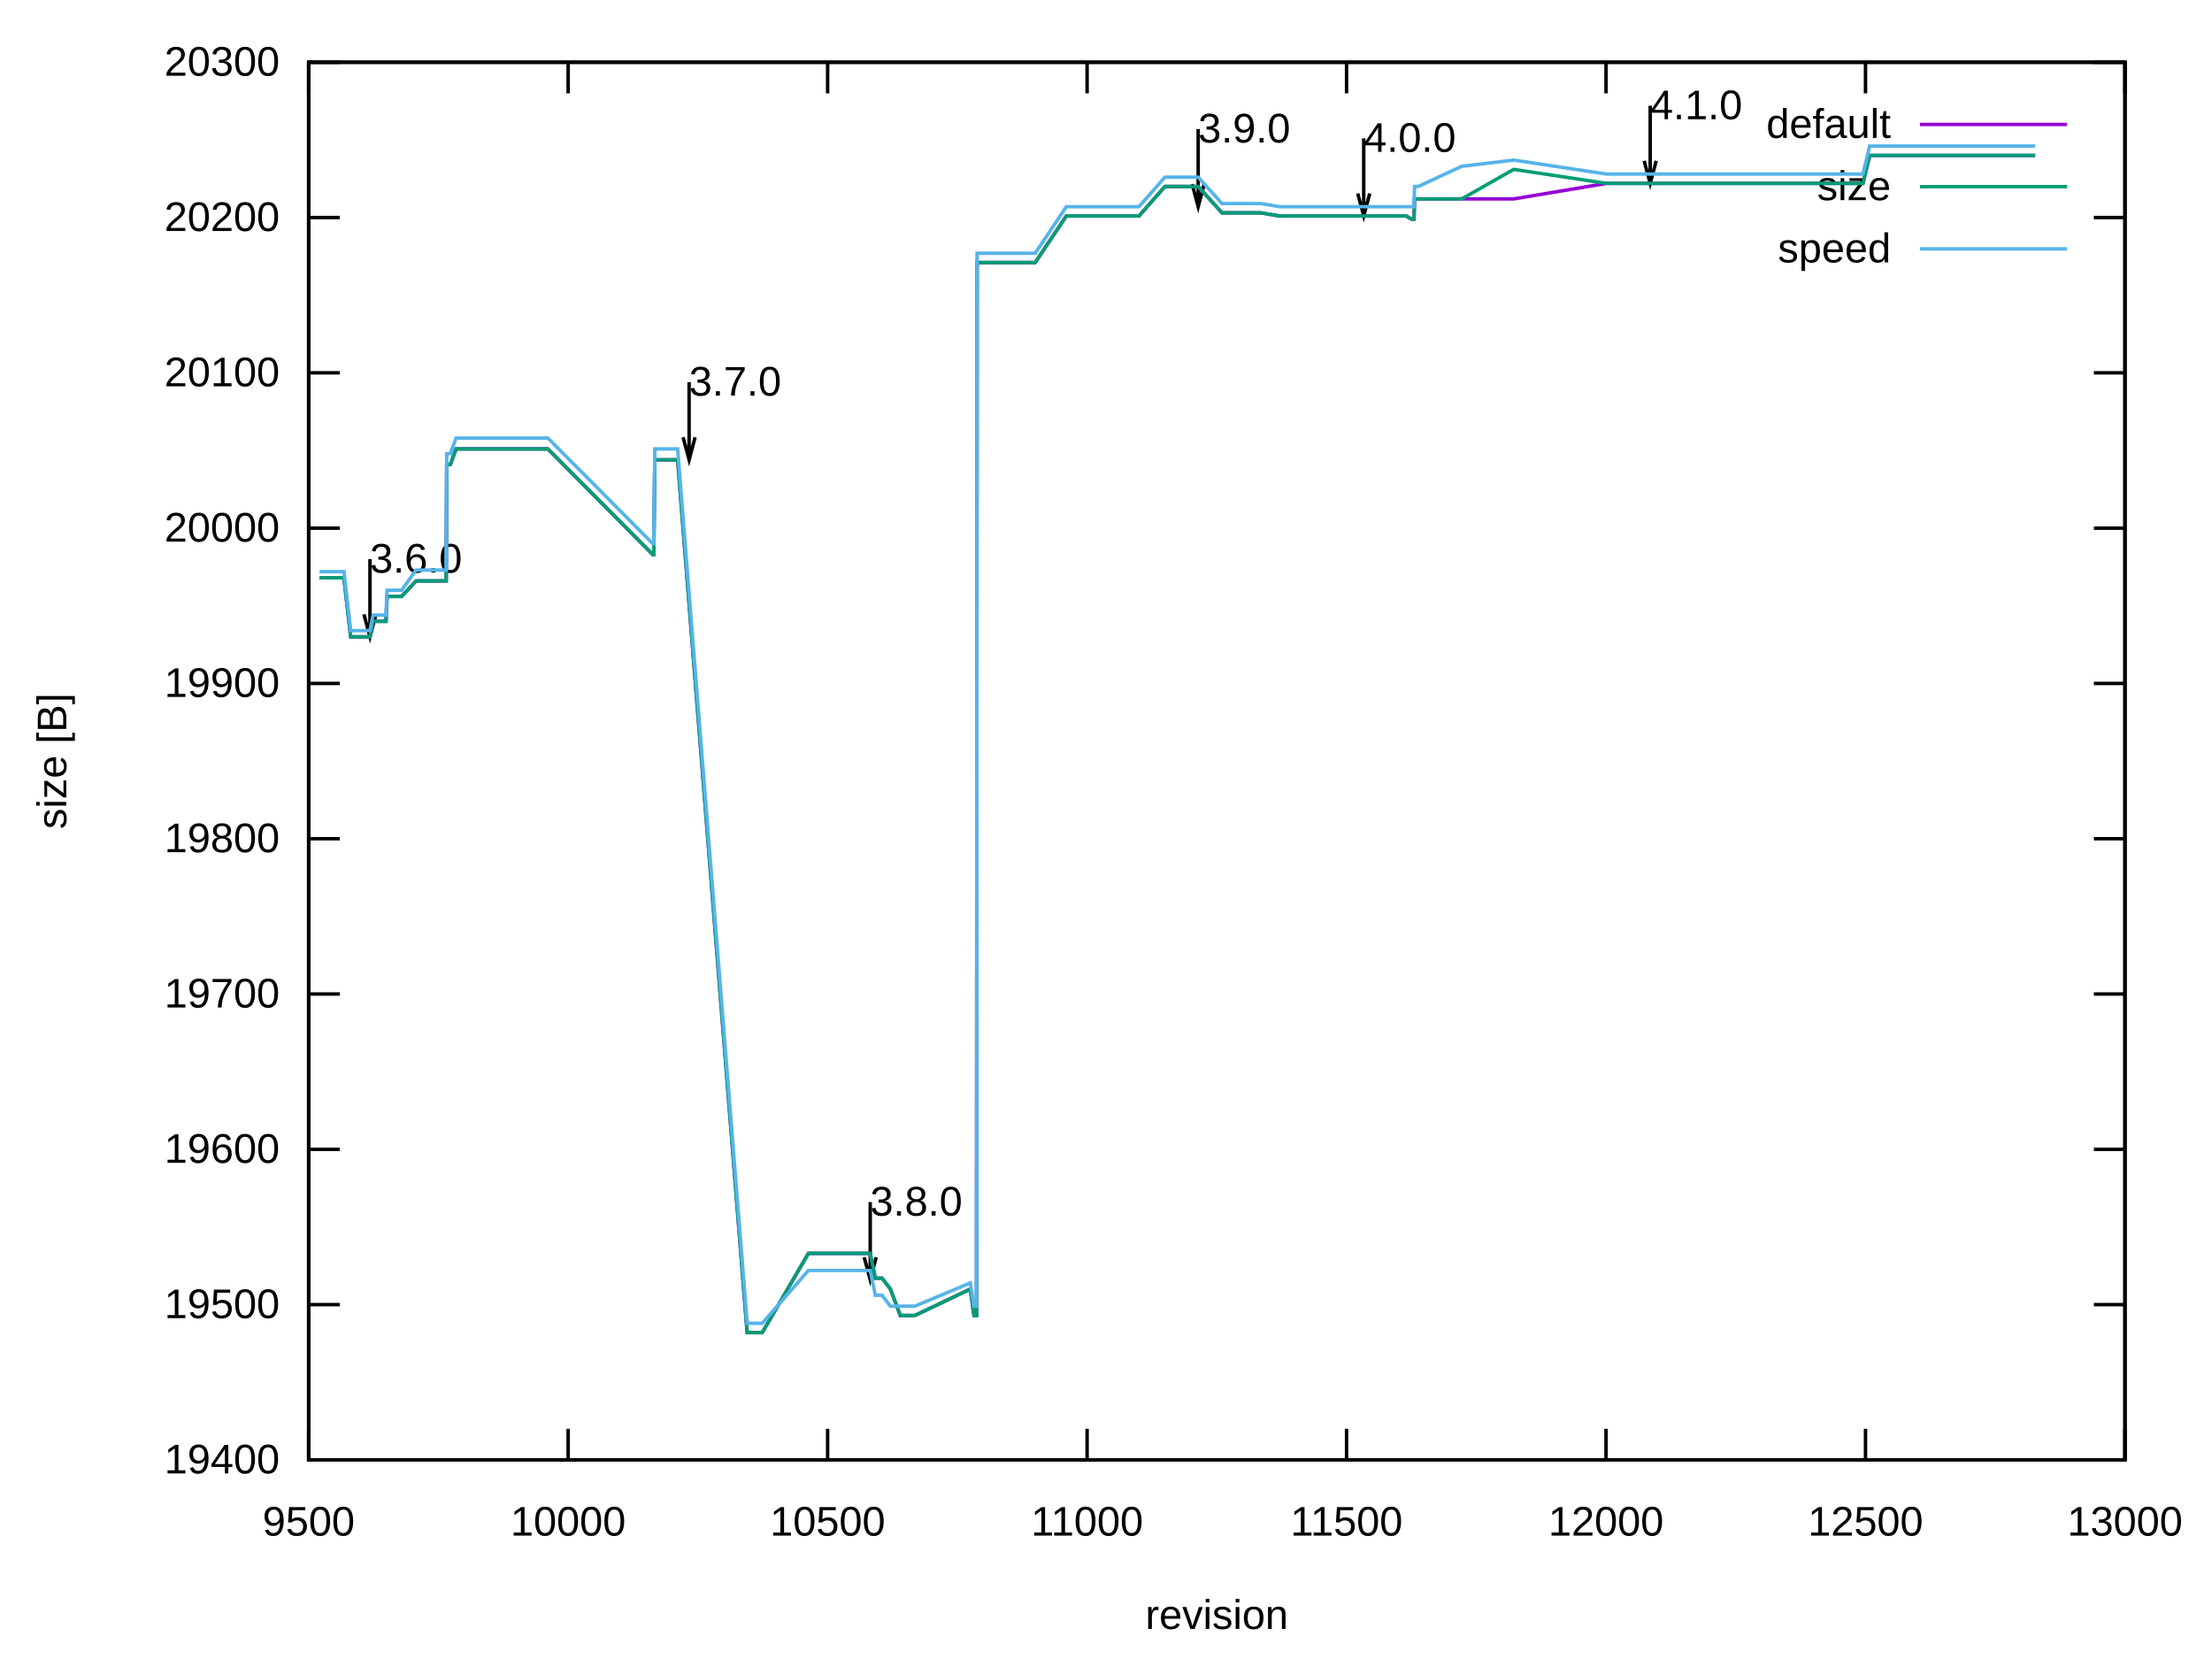
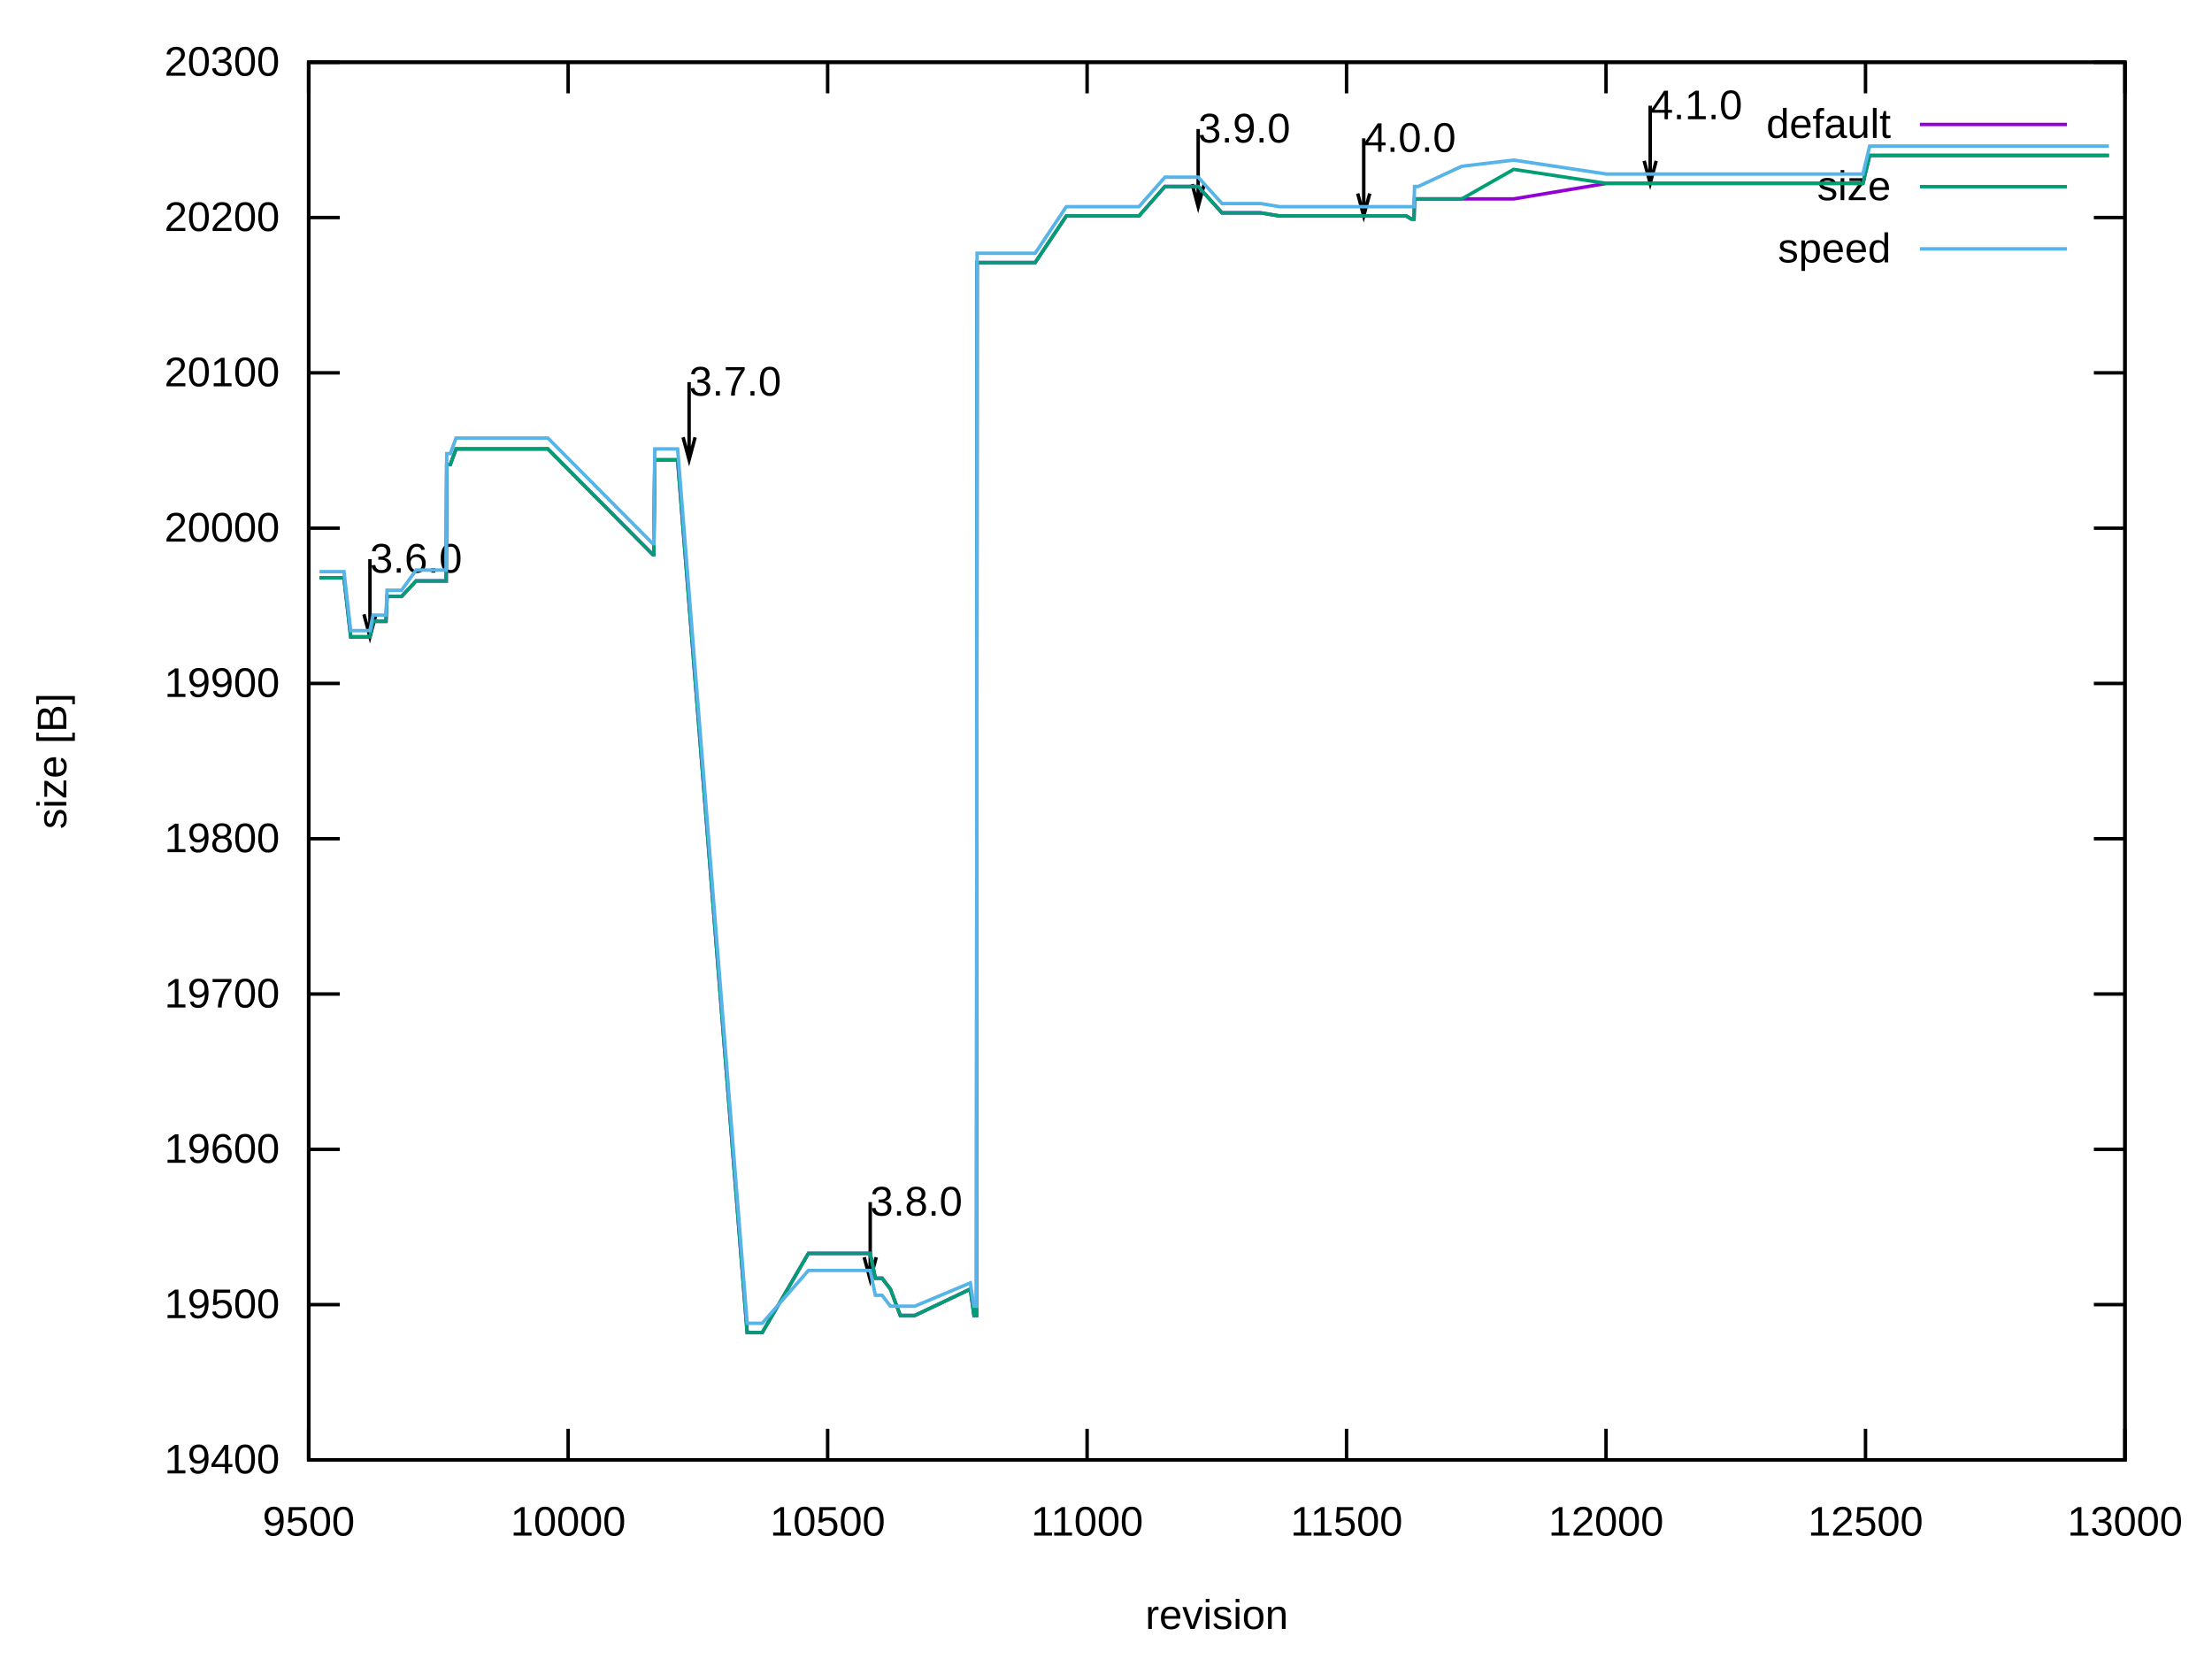
<svg xmlns="http://www.w3.org/2000/svg" xmlns:xlink="http://www.w3.org/1999/xlink" width="640" height="480" viewBox="0 0 640 480">
  <g id="gnuplot_canvas">
    <rect x="0" y="0" width="640" height="480" fill="none" />
    <defs>
      <circle id="gpDot" r="0.5" stroke-width="0.5" stroke="currentColor" />
      <path id="gpPt0" stroke-width="0.222" stroke="currentColor" d="M-1,0 h2 M0,-1 v2" />
      <path id="gpPt1" stroke-width="0.222" stroke="currentColor" d="M-1,-1 L1,1 M1,-1 L-1,1" />
      <path id="gpPt2" stroke-width="0.222" stroke="currentColor" d="M-1,0 L1,0 M0,-1 L0,1 M-1,-1 L1,1 M-1,1 L1,-1" />
      <rect id="gpPt3" stroke-width="0.222" stroke="currentColor" x="-1" y="-1" width="2" height="2" />
      <rect id="gpPt4" stroke-width="0.222" stroke="currentColor" fill="currentColor" x="-1" y="-1" width="2" height="2" />
      <circle id="gpPt5" stroke-width="0.222" stroke="currentColor" cx="0" cy="0" r="1" />
      <use xlink:href="#gpPt5" id="gpPt6" fill="currentColor" stroke="none" />
      <path id="gpPt7" stroke-width="0.222" stroke="currentColor" d="M0,-1.33 L-1.33,0.67 L1.33,0.67 z" />
      <use xlink:href="#gpPt7" id="gpPt8" fill="currentColor" stroke="none" />
      <use xlink:href="#gpPt7" id="gpPt9" stroke="currentColor" transform="rotate(180)" />
      <use xlink:href="#gpPt9" id="gpPt10" fill="currentColor" stroke="none" />
      <use xlink:href="#gpPt3" id="gpPt11" stroke="currentColor" transform="rotate(45)" />
      <use xlink:href="#gpPt11" id="gpPt12" fill="currentColor" stroke="none" />
      <path id="gpPt13" stroke-width="0.222" stroke="currentColor" d="M0,1.330 L1.265,0.411 L0.782,-1.067 L-0.782,-1.076 L-1.265,0.411 z" />
      <use xlink:href="#gpPt13" id="gpPt14" fill="currentColor" stroke="none" />
      <filter id="textbox" filterUnits="objectBoundingBox" x="0" y="0" height="1" width="1">
        <feFlood flood-color="white" flood-opacity="1" result="bgnd" />
        <feComposite in="SourceGraphic" in2="bgnd" operator="atop" />
      </filter>
      <filter id="greybox" filterUnits="objectBoundingBox" x="0" y="0" height="1" width="1">
        <feFlood flood-color="lightgrey" flood-opacity="1" result="grey" />
        <feComposite in="SourceGraphic" in2="grey" operator="atop" />
      </filter>
    </defs>
    <g fill="none" color="white" stroke="currentColor" stroke-width="1.00" stroke-linecap="butt" stroke-linejoin="miter">
</g>
    <g fill="none" color="black" stroke="currentColor" stroke-width="1.00" stroke-linecap="butt" stroke-linejoin="miter">
      <path stroke="black" d="M89.31,422.40 L98.31,422.40 M614.82,422.40 L605.82,422.40  " />
      <g transform="translate(80.92,426.30)" stroke="none" fill="black" font-family="Arial" font-size="12.00" text-anchor="end">
        <text>
          <tspan font-family="Arial"> 19400</tspan>
        </text>
      </g>
    </g>
    <g fill="none" color="black" stroke="currentColor" stroke-width="1.00" stroke-linecap="butt" stroke-linejoin="miter">
      <path stroke="black" d="M89.31,377.47 L98.31,377.47 M614.82,377.47 L605.82,377.47  " />
      <g transform="translate(80.92,381.37)" stroke="none" fill="black" font-family="Arial" font-size="12.00" text-anchor="end">
        <text>
          <tspan font-family="Arial"> 19500</tspan>
        </text>
      </g>
    </g>
    <g fill="none" color="black" stroke="currentColor" stroke-width="1.00" stroke-linecap="butt" stroke-linejoin="miter">
      <path stroke="black" d="M89.31,332.54 L98.31,332.54 M614.82,332.54 L605.82,332.54  " />
      <g transform="translate(80.92,336.44)" stroke="none" fill="black" font-family="Arial" font-size="12.00" text-anchor="end">
        <text>
          <tspan font-family="Arial"> 19600</tspan>
        </text>
      </g>
    </g>
    <g fill="none" color="black" stroke="currentColor" stroke-width="1.00" stroke-linecap="butt" stroke-linejoin="miter">
      <path stroke="black" d="M89.31,287.60 L98.31,287.60 M614.82,287.60 L605.82,287.60  " />
      <g transform="translate(80.92,291.50)" stroke="none" fill="black" font-family="Arial" font-size="12.00" text-anchor="end">
        <text>
          <tspan font-family="Arial"> 19700</tspan>
        </text>
      </g>
    </g>
    <g fill="none" color="black" stroke="currentColor" stroke-width="1.00" stroke-linecap="butt" stroke-linejoin="miter">
      <path stroke="black" d="M89.31,242.67 L98.31,242.67 M614.82,242.67 L605.82,242.67  " />
      <g transform="translate(80.92,246.57)" stroke="none" fill="black" font-family="Arial" font-size="12.00" text-anchor="end">
        <text>
          <tspan font-family="Arial"> 19800</tspan>
        </text>
      </g>
    </g>
    <g fill="none" color="black" stroke="currentColor" stroke-width="1.00" stroke-linecap="butt" stroke-linejoin="miter">
      <path stroke="black" d="M89.31,197.74 L98.31,197.74 M614.82,197.74 L605.82,197.74  " />
      <g transform="translate(80.92,201.64)" stroke="none" fill="black" font-family="Arial" font-size="12.00" text-anchor="end">
        <text>
          <tspan font-family="Arial"> 19900</tspan>
        </text>
      </g>
    </g>
    <g fill="none" color="black" stroke="currentColor" stroke-width="1.00" stroke-linecap="butt" stroke-linejoin="miter">
      <path stroke="black" d="M89.31,152.81 L98.31,152.81 M614.82,152.81 L605.82,152.81  " />
      <g transform="translate(80.92,156.71)" stroke="none" fill="black" font-family="Arial" font-size="12.00" text-anchor="end">
        <text>
          <tspan font-family="Arial"> 20000</tspan>
        </text>
      </g>
    </g>
    <g fill="none" color="black" stroke="currentColor" stroke-width="1.00" stroke-linecap="butt" stroke-linejoin="miter">
      <path stroke="black" d="M89.31,107.87 L98.31,107.87 M614.82,107.87 L605.82,107.87  " />
      <g transform="translate(80.92,111.77)" stroke="none" fill="black" font-family="Arial" font-size="12.00" text-anchor="end">
        <text>
          <tspan font-family="Arial"> 20100</tspan>
        </text>
      </g>
    </g>
    <g fill="none" color="black" stroke="currentColor" stroke-width="1.00" stroke-linecap="butt" stroke-linejoin="miter">
      <path stroke="black" d="M89.31,62.94 L98.31,62.94 M614.82,62.94 L605.82,62.94  " />
      <g transform="translate(80.92,66.84)" stroke="none" fill="black" font-family="Arial" font-size="12.00" text-anchor="end">
        <text>
          <tspan font-family="Arial"> 20200</tspan>
        </text>
      </g>
    </g>
    <g fill="none" color="black" stroke="currentColor" stroke-width="1.00" stroke-linecap="butt" stroke-linejoin="miter">
      <path stroke="black" d="M89.31,18.01 L98.31,18.01 M614.82,18.01 L605.82,18.01  " />
      <g transform="translate(80.92,21.91)" stroke="none" fill="black" font-family="Arial" font-size="12.00" text-anchor="end">
        <text>
          <tspan font-family="Arial"> 20300</tspan>
        </text>
      </g>
    </g>
    <g fill="none" color="black" stroke="currentColor" stroke-width="1.00" stroke-linecap="butt" stroke-linejoin="miter">
      <path stroke="black" d="M89.31,422.40 L89.31,413.40 M89.31,18.01 L89.31,27.01  " />
      <g transform="translate(89.31,444.30)" stroke="none" fill="black" font-family="Arial" font-size="12.00" text-anchor="middle">
        <text>
          <tspan font-family="Arial"> 9500</tspan>
        </text>
      </g>
    </g>
    <g fill="none" color="black" stroke="currentColor" stroke-width="1.00" stroke-linecap="butt" stroke-linejoin="miter">
      <path stroke="black" d="M164.38,422.40 L164.38,413.40 M164.38,18.01 L164.38,27.01  " />
      <g transform="translate(164.38,444.30)" stroke="none" fill="black" font-family="Arial" font-size="12.00" text-anchor="middle">
        <text>
          <tspan font-family="Arial"> 10000</tspan>
        </text>
      </g>
    </g>
    <g fill="none" color="black" stroke="currentColor" stroke-width="1.00" stroke-linecap="butt" stroke-linejoin="miter">
      <path stroke="black" d="M239.46,422.40 L239.46,413.40 M239.46,18.01 L239.46,27.01  " />
      <g transform="translate(239.46,444.30)" stroke="none" fill="black" font-family="Arial" font-size="12.00" text-anchor="middle">
        <text>
          <tspan font-family="Arial"> 10500</tspan>
        </text>
      </g>
    </g>
    <g fill="none" color="black" stroke="currentColor" stroke-width="1.00" stroke-linecap="butt" stroke-linejoin="miter">
      <path stroke="black" d="M314.53,422.40 L314.53,413.40 M314.53,18.01 L314.53,27.01  " />
      <g transform="translate(314.53,444.30)" stroke="none" fill="black" font-family="Arial" font-size="12.00" text-anchor="middle">
        <text>
          <tspan font-family="Arial"> 11000</tspan>
        </text>
      </g>
    </g>
    <g fill="none" color="black" stroke="currentColor" stroke-width="1.00" stroke-linecap="butt" stroke-linejoin="miter">
      <path stroke="black" d="M389.60,422.40 L389.60,413.40 M389.60,18.01 L389.60,27.01  " />
      <g transform="translate(389.60,444.30)" stroke="none" fill="black" font-family="Arial" font-size="12.00" text-anchor="middle">
        <text>
          <tspan font-family="Arial"> 11500</tspan>
        </text>
      </g>
    </g>
    <g fill="none" color="black" stroke="currentColor" stroke-width="1.00" stroke-linecap="butt" stroke-linejoin="miter">
      <path stroke="black" d="M464.67,422.40 L464.67,413.40 M464.67,18.01 L464.67,27.01  " />
      <g transform="translate(464.67,444.30)" stroke="none" fill="black" font-family="Arial" font-size="12.00" text-anchor="middle">
        <text>
          <tspan font-family="Arial"> 12000</tspan>
        </text>
      </g>
    </g>
    <g fill="none" color="black" stroke="currentColor" stroke-width="1.00" stroke-linecap="butt" stroke-linejoin="miter">
      <path stroke="black" d="M539.75,422.40 L539.75,413.40 M539.75,18.01 L539.75,27.01  " />
      <g transform="translate(539.75,444.30)" stroke="none" fill="black" font-family="Arial" font-size="12.00" text-anchor="middle">
        <text>
          <tspan font-family="Arial"> 12500</tspan>
        </text>
      </g>
    </g>
    <g fill="none" color="black" stroke="currentColor" stroke-width="1.00" stroke-linecap="butt" stroke-linejoin="miter">
      <path stroke="black" d="M614.82,422.40 L614.82,413.40 M614.82,18.01 L614.82,27.01  " />
      <g transform="translate(614.82,444.30)" stroke="none" fill="black" font-family="Arial" font-size="12.00" text-anchor="middle">
        <text>
          <tspan font-family="Arial"> 13000</tspan>
        </text>
      </g>
    </g>
    <g fill="none" color="black" stroke="currentColor" stroke-width="1.00" stroke-linecap="butt" stroke-linejoin="miter">
</g>
    <g fill="none" color="black" stroke="currentColor" stroke-width="1.00" stroke-linecap="butt" stroke-linejoin="miter">
      <path stroke="black" d="M89.31,18.01 L89.31,422.40 L614.82,422.40 L614.82,18.01 L89.31,18.01 Z  " />
      <g transform="translate(107.03,165.69)" stroke="none" fill="black" font-family="Arial" font-size="12.00" text-anchor="start">
        <text>
          <tspan font-family="Arial">3.6.0</tspan>
        </text>
      </g>
      <g transform="translate(199.37,114.47)" stroke="none" fill="black" font-family="Arial" font-size="12.00" text-anchor="start">
        <text>
          <tspan font-family="Arial">3.7.0</tspan>
        </text>
      </g>
      <g transform="translate(251.77,351.71)" stroke="none" fill="black" font-family="Arial" font-size="12.00" text-anchor="start">
        <text>
          <tspan font-family="Arial">3.8.0</tspan>
        </text>
      </g>
      <g transform="translate(346.66,41.23)" stroke="none" fill="black" font-family="Arial" font-size="12.00" text-anchor="start">
        <text>
          <tspan font-family="Arial">3.9.0</tspan>
        </text>
      </g>
      <g transform="translate(394.56,43.93)" stroke="none" fill="black" font-family="Arial" font-size="12.00" text-anchor="start">
        <text>
          <tspan font-family="Arial">4.0.0</tspan>
        </text>
      </g>
      <g transform="translate(477.44,34.49)" stroke="none" fill="black" font-family="Arial" font-size="12.00" text-anchor="start">
        <text>
          <tspan font-family="Arial">4.1.0</tspan>
        </text>
      </g>
      <path stroke="black" d="M105.30,177.74 L107.04,184.25 L108.78,177.74 M107.04,161.78 L107.04,184.25 M197.64,126.52 L199.38,133.03 L201.12,126.52   M199.38,110.56 L199.38,133.03 M250.04,363.76 L251.78,370.27 L253.52,363.76 M251.78,347.80 L251.78,370.27 M344.93,53.28   L346.67,59.79 L348.41,53.28 M346.67,37.32 L346.67,59.79 M392.83,55.98 L394.57,62.48 L396.31,55.98 M394.57,40.02   L394.57,62.48 M475.71,46.54 L477.45,53.05 L479.19,46.54 M477.45,30.58 L477.45,53.05  " />
    </g>
    <g fill="none" color="black" stroke="currentColor" stroke-width="1.00" stroke-linecap="butt" stroke-linejoin="miter">
      <g transform="translate(19.18,220.21) rotate(270)" stroke="none" fill="black" font-family="Arial" font-size="12.00" text-anchor="middle">
        <text>
          <tspan font-family="Arial">size [B]</tspan>
        </text>
      </g>
    </g>
    <g fill="none" color="black" stroke="currentColor" stroke-width="1.00" stroke-linecap="butt" stroke-linejoin="miter">
      <g transform="translate(352.06,471.30)" stroke="none" fill="black" font-family="Arial" font-size="12.00" text-anchor="middle">
        <text>
          <tspan font-family="Arial">revision</tspan>
        </text>
      </g>
    </g>
    <g fill="none" color="black" stroke="currentColor" stroke-width="1.00" stroke-linecap="butt" stroke-linejoin="miter">
</g>
    <g id="gnuplot_plot_1">
      <g fill="none" color="black" stroke="currentColor" stroke-width="1.00" stroke-linecap="butt" stroke-linejoin="miter">
        <g transform="translate(547.09,39.91)" stroke="none" fill="black" font-family="Arial" font-size="12.00" text-anchor="end">
          <text>
            <tspan font-family="Arial">default</tspan>
          </text>
        </g>
      </g>
      <g fill="none" color="black" stroke="currentColor" stroke-width="1.00" stroke-linecap="butt" stroke-linejoin="miter">
-         <path stroke="rgb(148,   0, 211)" d="M555.48,36.01 L598.04,36.01 M92.46,167.18 L95.32,167.18 L96.82,167.18 L99.52,167.18 L101.47,184.26 L102.67,184.26   L103.72,184.26 L104.47,184.26 L104.62,184.26 L104.78,184.26 L104.93,184.26 L107.03,184.26 L107.93,179.77 L109.13,179.77   L109.58,179.77 L109.73,179.77 L109.88,179.77 L110.03,179.77 L110.33,179.77 L111.08,179.77 L111.23,179.77 L111.68,179.77   L111.98,172.58 L112.28,172.58 L112.43,172.58 L113.18,172.58 L113.63,172.58 L113.93,172.58 L114.08,172.58 L114.23,172.58   L116.19,172.58 L120.39,168.08 L123.84,168.08 L125.34,168.08 L126.40,168.08 L127.00,168.08 L128.50,168.08 L128.95,168.08   L129.10,168.08 L129.25,134.38 L129.40,134.38 L130.30,134.38 L131.95,129.89 L132.85,129.89 L133.00,129.89 L133.30,129.89   L133.90,129.89 L134.80,129.89 L135.40,129.89 L135.55,129.89 L136.61,129.89 L137.06,129.89 L137.21,129.89 L137.36,129.89   L138.86,129.89 L139.16,129.89 L139.76,129.89 L146.22,129.89 L156.73,129.89 L157.33,129.89 L157.63,129.89 L157.78,129.89   L158.53,129.89 L188.86,160.45 L189.16,160.45 L189.46,133.04 L190.51,133.04 L191.56,133.04 L191.71,133.04 L192.16,133.04   L193.21,133.04 L195.76,133.04 L196.06,133.04 L216.18,385.56 L216.78,385.56 L216.93,385.56 L219.34,385.56 L219.49,385.56   L220.54,385.56 L233.90,362.64 L238.70,362.64 L240.96,362.64 L245.46,362.64 L248.16,362.64 L251.77,362.64 L253.27,369.83   L254.62,369.83 L255.22,369.83 L257.62,372.97 L260.48,380.61 L261.23,380.61 L262.88,380.61 L263.48,380.61 L264.68,380.61   L280.75,372.97 L281.80,380.61 L282.40,380.61 L282.55,380.61 L282.70,75.97 L283.00,75.97 L284.50,75.97 L299.51,75.97   L308.52,62.49 L310.62,62.49 L327.59,62.49 L329.54,62.49 L337.05,53.96 L346.66,53.96 L353.57,61.59 L364.08,61.59   L364.83,61.59 L370.23,62.49 L379.84,62.49 L380.29,62.49 L381.64,62.49 L390.65,62.49 L390.95,62.49 L394.56,62.49   L402.51,62.49 L406.72,62.49 L406.87,62.49 L408.37,63.39 L409.12,63.39 L409.27,57.55 L410.17,57.55 L410.32,57.55   L422.93,57.55 L437.95,57.55 L464.82,53.06 L473.08,53.06 L477.44,53.06 L479.39,53.06 L479.69,53.06 L479.99,53.06   L480.59,53.06 L481.04,53.06 L481.79,53.06 L523.53,53.06 L526.98,53.06 L529.24,53.06 L532.24,53.06 L534.34,53.06   L537.95,53.06 L539.00,53.06 L540.95,44.97 L561.07,44.97 L565.72,44.97 L568.12,44.97 L568.58,44.97 L576.68,44.97   L582.39,44.97 L584.04,44.97 L588.84,44.97  " />
+         <path stroke="rgb(148,   0, 211)" d="M555.48,36.01 L598.04,36.01 M92.46,167.18 L95.32,167.18 L96.82,167.18 L99.52,167.18 L101.47,184.26 L102.67,184.26   L103.72,184.26 L104.47,184.26 L104.62,184.26 L104.78,184.26 L104.93,184.26 L107.03,184.26 L107.93,179.77 L109.13,179.77   L109.58,179.77 L109.73,179.77 L109.88,179.77 L110.03,179.77 L110.33,179.77 L111.08,179.77 L111.23,179.77 L111.68,179.77   L111.98,172.58 L112.28,172.58 L112.43,172.58 L113.18,172.58 L113.63,172.58 L113.93,172.58 L114.08,172.58 L114.23,172.58   L116.19,172.58 L120.39,168.08 L123.84,168.08 L125.34,168.08 L126.40,168.08 L127.00,168.08 L128.50,168.08 L128.95,168.08   L129.10,168.08 L129.25,134.38 L129.40,134.38 L130.30,134.38 L131.95,129.89 L132.85,129.89 L133.00,129.89 L133.30,129.89   L133.90,129.89 L134.80,129.89 L135.40,129.89 L135.55,129.89 L136.61,129.89 L137.06,129.89 L137.21,129.89 L137.36,129.89   L138.86,129.89 L139.16,129.89 L139.76,129.89 L146.22,129.89 L156.73,129.89 L157.33,129.89 L157.63,129.89 L157.78,129.89   L158.53,129.89 L188.86,160.45 L189.16,160.45 L189.46,133.04 L190.51,133.04 L191.56,133.04 L191.71,133.04 L192.16,133.04   L193.21,133.04 L195.76,133.04 L196.06,133.04 L216.18,385.56 L216.78,385.56 L216.93,385.56 L219.34,385.56 L219.49,385.56   L220.54,385.56 L233.90,362.64 L238.70,362.64 L240.96,362.64 L245.46,362.64 L248.16,362.64 L251.77,362.64 L253.27,369.83   L254.62,369.83 L255.22,369.83 L257.62,372.97 L260.48,380.61 L261.23,380.61 L262.88,380.61 L263.48,380.61 L264.68,380.61   L280.75,372.97 L281.80,380.61 L282.40,380.61 L282.55,380.61 L282.70,75.97 L283.00,75.97 L284.50,75.97 L299.51,75.97   L308.52,62.49 L310.62,62.49 L327.59,62.49 L329.54,62.49 L337.05,53.96 L346.66,53.96 L353.57,61.59 L364.08,61.59   L364.83,61.59 L370.23,62.49 L379.84,62.49 L380.29,62.49 L381.64,62.49 L390.65,62.49 L390.95,62.49 L394.56,62.49   L402.51,62.49 L406.72,62.49 L406.87,62.49 L408.37,63.39 L409.12,63.39 L409.27,57.55 L410.17,57.55 L410.32,57.55   L422.93,57.55 L437.95,57.55 L464.82,53.06 L473.08,53.06 L477.44,53.06 L479.39,53.06 L479.69,53.06 L479.99,53.06   L480.59,53.06 L481.04,53.06 L481.79,53.06 L523.53,53.06 L526.98,53.06 L529.24,53.06 L532.24,53.06 L534.34,53.06   L537.95,53.06 L539.00,53.06 L540.95,44.97 L561.07,44.97 L565.72,44.97 L568.12,44.97 L568.58,44.97 L576.68,44.97   L582.39,44.97 L584.04,44.97 L588.84,44.97 L594.10,44.97 L596.05,44.97 L598.45,44.97 L599.81,44.97 L610.17,44.97    " />
      </g>
    </g>
    <g id="gnuplot_plot_2">
      <g fill="none" color="black" stroke="currentColor" stroke-width="1.00" stroke-linecap="butt" stroke-linejoin="miter">
        <g transform="translate(547.09,57.91)" stroke="none" fill="black" font-family="Arial" font-size="12.00" text-anchor="end">
          <text>
            <tspan font-family="Arial">size</tspan>
          </text>
        </g>
      </g>
      <g fill="none" color="black" stroke="currentColor" stroke-width="1.00" stroke-linecap="butt" stroke-linejoin="miter">
-         <path stroke="rgb(  0, 158, 115)" d="M555.48,54.01 L598.04,54.01 M92.46,167.18 L95.32,167.18 L96.82,167.18 L99.52,167.18 L101.47,184.26 L102.67,184.26   L103.72,184.26 L104.47,184.26 L104.62,184.26 L104.78,184.26 L104.93,184.26 L107.03,184.26 L107.93,179.77 L109.13,179.77   L109.58,179.77 L109.73,179.77 L109.88,179.77 L110.03,179.77 L110.33,179.77 L111.08,179.77 L111.23,179.77 L111.68,179.77   L111.98,172.58 L112.28,172.58 L112.43,172.58 L113.18,172.58 L113.63,172.58 L113.93,172.58 L114.08,172.58 L114.23,172.58   L116.19,172.58 L120.39,168.08 L123.84,168.08 L125.34,168.08 L126.40,168.08 L127.00,168.08 L128.50,168.08 L128.95,168.08   L129.10,168.08 L129.25,134.38 L129.40,134.38 L130.30,134.38 L131.95,129.89 L132.85,129.89 L133.00,129.89 L133.30,129.89   L133.90,129.89 L134.80,129.89 L135.40,129.89 L135.55,129.89 L136.61,129.89 L137.06,129.89 L137.21,129.89 L137.36,129.89   L138.86,129.89 L139.16,129.89 L139.76,129.89 L146.22,129.89 L156.73,129.89 L157.33,129.89 L157.63,129.89 L157.78,129.89   L158.53,129.89 L188.86,160.45 L189.16,160.45 L189.46,133.04 L190.51,133.04 L191.56,133.04 L191.71,133.04 L192.16,133.04   L193.21,133.04 L195.76,133.04 L196.06,133.04 L216.18,385.56 L216.78,385.56 L216.93,385.56 L219.34,385.56 L219.49,385.56   L220.54,385.56 L233.90,362.64 L238.70,362.64 L240.96,362.64 L245.46,362.64 L248.16,362.64 L251.77,362.64 L253.27,369.83   L254.62,369.83 L255.22,369.83 L257.62,372.97 L260.48,380.61 L261.23,380.61 L262.88,380.61 L263.48,380.61 L264.68,380.61   L280.75,372.97 L281.80,380.61 L282.40,380.61 L282.55,380.61 L282.70,75.97 L283.00,75.97 L284.50,75.97 L299.51,75.97   L308.52,62.49 L310.62,62.49 L327.59,62.49 L329.54,62.49 L337.05,53.96 L346.66,53.96 L353.57,61.59 L364.08,61.59   L364.83,61.59 L370.23,62.49 L379.84,62.49 L380.29,62.49 L381.64,62.49 L390.65,62.49 L390.95,62.49 L394.56,62.49   L402.51,62.49 L406.72,62.49 L406.87,62.49 L408.37,63.39 L409.12,63.39 L409.27,57.55 L410.17,57.55 L410.32,57.55   L422.93,57.55 L437.95,49.01 L464.82,53.06 L473.08,53.06 L477.44,53.06 L479.39,53.06 L479.69,53.06 L479.99,53.06   L480.59,53.06 L481.04,53.06 L481.79,53.06 L523.53,53.06 L526.98,53.06 L529.24,53.06 L532.24,53.06 L534.34,53.06   L537.95,53.06 L539.00,53.06 L540.95,44.97 L561.07,44.97 L565.72,44.97 L568.12,44.97 L568.58,44.97 L576.68,44.97   L582.39,44.97 L584.04,44.97 L588.84,44.97  " />
+         <path stroke="rgb(  0, 158, 115)" d="M555.48,54.01 L598.04,54.01 M92.46,167.18 L95.32,167.18 L96.82,167.18 L99.52,167.18 L101.47,184.26 L102.67,184.26   L103.72,184.26 L104.47,184.26 L104.62,184.26 L104.78,184.26 L104.93,184.26 L107.03,184.26 L107.93,179.77 L109.13,179.77   L109.58,179.77 L109.73,179.77 L109.88,179.77 L110.03,179.77 L110.33,179.77 L111.08,179.77 L111.23,179.77 L111.68,179.77   L111.98,172.58 L112.28,172.58 L112.43,172.58 L113.18,172.58 L113.63,172.58 L113.93,172.58 L114.08,172.58 L114.23,172.58   L116.19,172.58 L120.39,168.08 L123.84,168.08 L125.34,168.08 L126.40,168.08 L127.00,168.08 L128.50,168.08 L128.95,168.08   L129.10,168.08 L129.25,134.38 L129.40,134.38 L130.30,134.38 L131.95,129.89 L132.85,129.89 L133.00,129.89 L133.30,129.89   L133.90,129.89 L134.80,129.89 L135.40,129.89 L135.55,129.89 L136.61,129.89 L137.06,129.89 L137.21,129.89 L137.36,129.89   L138.86,129.89 L139.16,129.89 L139.76,129.89 L146.22,129.89 L156.73,129.89 L157.33,129.89 L157.63,129.89 L157.78,129.89   L158.53,129.89 L188.86,160.45 L189.16,160.45 L189.46,133.04 L190.51,133.04 L191.56,133.04 L191.71,133.04 L192.16,133.04   L193.21,133.04 L195.76,133.04 L196.06,133.04 L216.18,385.56 L216.78,385.56 L216.93,385.56 L219.34,385.56 L219.49,385.56   L220.54,385.56 L233.90,362.64 L238.70,362.64 L240.96,362.64 L245.46,362.64 L248.16,362.64 L251.77,362.64 L253.27,369.83   L254.62,369.83 L255.22,369.83 L257.62,372.97 L260.48,380.61 L261.23,380.61 L262.88,380.61 L263.48,380.61 L264.68,380.61   L280.75,372.97 L281.80,380.61 L282.40,380.61 L282.55,380.61 L282.70,75.97 L283.00,75.97 L284.50,75.97 L299.51,75.97   L308.52,62.49 L310.62,62.49 L327.59,62.49 L329.54,62.49 L337.05,53.96 L346.66,53.96 L353.57,61.59 L364.08,61.59   L364.83,61.59 L370.23,62.49 L379.84,62.49 L380.29,62.49 L381.64,62.49 L390.65,62.49 L390.95,62.49 L394.56,62.49   L402.51,62.49 L406.72,62.49 L406.87,62.49 L408.37,63.39 L409.12,63.39 L409.27,57.55 L410.17,57.55 L410.32,57.55   L422.93,57.55 L437.95,49.01 L464.82,53.06 L473.08,53.06 L477.44,53.06 L479.39,53.06 L479.69,53.06 L479.99,53.06   L480.59,53.06 L481.04,53.06 L481.79,53.06 L523.53,53.06 L526.98,53.06 L529.24,53.06 L532.24,53.06 L534.34,53.06   L537.95,53.06 L539.00,53.06 L540.95,44.97 L561.07,44.97 L565.72,44.97 L568.12,44.97 L568.58,44.97 L576.68,44.97   L582.39,44.97 L584.04,44.97 L588.84,44.97 L594.10,44.97 L596.05,44.97 L598.45,44.97 L599.81,44.97 L610.17,44.97    " />
      </g>
    </g>
    <g id="gnuplot_plot_3">
      <g fill="none" color="black" stroke="currentColor" stroke-width="1.00" stroke-linecap="butt" stroke-linejoin="miter">
        <g transform="translate(547.09,75.91)" stroke="none" fill="black" font-family="Arial" font-size="12.00" text-anchor="end">
          <text>
            <tspan font-family="Arial">speed</tspan>
          </text>
        </g>
      </g>
      <g fill="none" color="black" stroke="currentColor" stroke-width="1.00" stroke-linecap="butt" stroke-linejoin="miter">
-         <path stroke="rgb( 86, 180, 233)" d="M555.48,72.01 L598.04,72.01 M92.46,165.39 L95.32,165.39 L96.82,165.39 L99.52,165.39 L101.47,182.46 L102.67,182.46   L103.72,182.46 L104.47,182.46 L104.62,182.46 L104.78,182.46 L104.93,182.46 L107.03,182.46 L107.93,177.97 L109.13,177.97   L109.58,177.97 L109.73,177.97 L109.88,177.97 L110.03,177.97 L110.33,177.97 L111.08,177.97 L111.23,177.97 L111.68,177.97   L111.98,170.78 L112.28,170.78 L112.43,170.78 L113.18,170.78 L113.63,170.78 L113.93,170.78 L114.08,170.78 L114.23,170.78   L116.19,170.78 L120.39,164.94 L123.84,164.94 L125.34,164.94 L126.40,164.94 L127.00,164.94 L128.50,164.94 L128.95,164.94   L129.10,164.94 L129.25,131.24 L129.40,131.24 L130.30,131.24 L131.95,126.75 L132.85,126.75 L133.00,126.75 L133.30,126.75   L133.90,126.75 L134.80,126.75 L135.40,126.75 L135.55,126.75 L136.61,126.75 L137.06,126.75 L137.21,126.75 L137.36,126.75   L138.86,126.75 L139.16,126.75 L139.76,126.75 L146.22,126.75 L156.73,126.75 L157.33,126.75 L157.63,126.75 L157.78,126.75   L158.53,126.75 L188.86,157.30 L189.16,157.30 L189.46,129.89 L190.51,129.89 L191.56,129.89 L191.71,129.89 L192.16,129.89   L193.21,129.89 L195.76,129.89 L196.06,129.89 L216.18,382.86 L216.78,382.86 L216.93,382.86 L219.34,382.86 L219.49,382.86   L220.54,382.86 L233.90,367.58 L238.70,367.58 L240.96,367.58 L245.46,367.58 L248.16,367.58 L251.77,367.58 L253.27,374.77   L254.62,374.77 L255.22,374.77 L257.62,377.92 L260.48,377.92 L261.23,377.92 L262.88,377.92 L263.48,377.92 L264.68,377.92   L280.75,371.18 L281.80,377.92 L282.40,377.92 L282.55,377.92 L282.70,73.28 L283.00,73.28 L284.50,73.28 L299.51,73.28   L308.52,59.80 L310.62,59.80 L327.59,59.80 L329.54,59.80 L337.05,51.26 L346.66,51.26 L353.57,58.90 L364.08,58.90   L364.83,58.90 L370.23,59.80 L379.84,59.80 L380.29,59.80 L381.64,59.80 L390.65,59.80 L390.95,59.80 L394.56,59.80   L402.51,59.80 L406.72,59.80 L406.87,59.80 L408.37,59.80 L409.12,59.80 L409.27,53.96 L410.17,53.96 L410.32,53.96   L422.93,48.11 L437.95,46.32 L464.82,50.36 L473.08,50.36 L477.44,50.36 L479.39,50.36 L479.69,50.36 L479.99,50.36   L480.59,50.36 L481.04,50.36 L481.79,50.36 L523.53,50.36 L526.98,50.36 L529.24,50.36 L532.24,50.36 L534.34,50.36   L537.95,50.36 L539.00,50.36 L540.95,42.27 L561.07,42.27 L565.72,42.27 L568.12,42.27 L568.58,42.27 L576.68,42.27   L582.39,42.27 L584.04,42.27 L588.84,42.27  " />
+         <path stroke="rgb( 86, 180, 233)" d="M555.48,72.01 L598.04,72.01 M92.46,165.39 L95.32,165.39 L96.82,165.39 L99.52,165.39 L101.47,182.46 L102.67,182.46   L103.72,182.46 L104.47,182.46 L104.62,182.46 L104.78,182.46 L104.93,182.46 L107.03,182.46 L107.93,177.97 L109.13,177.97   L109.58,177.97 L109.73,177.97 L109.88,177.97 L110.03,177.97 L110.33,177.97 L111.08,177.97 L111.23,177.97 L111.68,177.97   L111.98,170.78 L112.28,170.78 L112.43,170.78 L113.18,170.78 L113.63,170.78 L113.93,170.78 L114.08,170.78 L114.23,170.78   L116.19,170.78 L120.39,164.94 L123.84,164.94 L125.34,164.94 L126.40,164.94 L127.00,164.94 L128.50,164.94 L128.95,164.94   L129.10,164.94 L129.25,131.24 L129.40,131.24 L130.30,131.24 L131.95,126.75 L132.85,126.75 L133.00,126.75 L133.30,126.75   L133.90,126.75 L134.80,126.75 L135.40,126.75 L135.55,126.75 L136.61,126.75 L137.06,126.75 L137.21,126.75 L137.36,126.75   L138.86,126.75 L139.16,126.75 L139.76,126.75 L146.22,126.75 L156.73,126.75 L157.33,126.75 L157.63,126.75 L157.78,126.75   L158.53,126.75 L188.86,157.30 L189.16,157.30 L189.46,129.89 L190.51,129.89 L191.56,129.89 L191.71,129.89 L192.16,129.89   L193.21,129.89 L195.76,129.89 L196.06,129.89 L216.18,382.86 L216.78,382.86 L216.93,382.86 L219.34,382.86 L219.49,382.86   L220.54,382.86 L233.90,367.58 L238.70,367.58 L240.96,367.58 L245.46,367.58 L248.16,367.58 L251.77,367.58 L253.27,374.77   L254.62,374.77 L255.22,374.77 L257.62,377.92 L260.48,377.92 L261.23,377.92 L262.88,377.92 L263.48,377.92 L264.68,377.92   L280.75,371.18 L281.80,377.92 L282.40,377.92 L282.55,377.92 L282.70,73.28 L283.00,73.28 L284.50,73.28 L299.51,73.28   L308.52,59.80 L310.62,59.80 L327.59,59.80 L329.54,59.80 L337.05,51.26 L346.66,51.26 L353.57,58.90 L364.08,58.90   L364.83,58.90 L370.23,59.80 L379.84,59.80 L380.29,59.80 L381.64,59.80 L390.65,59.80 L390.95,59.80 L394.56,59.80   L402.51,59.80 L406.72,59.80 L406.87,59.80 L408.37,59.80 L409.12,59.80 L409.27,53.96 L410.17,53.96 L410.32,53.96   L422.93,48.11 L437.95,46.32 L464.82,50.36 L473.08,50.36 L477.44,50.36 L479.39,50.36 L479.69,50.36 L479.99,50.36   L480.59,50.36 L481.04,50.36 L481.79,50.36 L523.53,50.36 L526.98,50.36 L529.24,50.36 L532.24,50.36 L534.34,50.36   L537.95,50.36 L539.00,50.36 L540.95,42.27 L561.07,42.27 L565.72,42.27 L568.12,42.27 L568.58,42.27 L576.68,42.27   L582.39,42.27 L584.04,42.27 L588.84,42.27 L594.10,42.27 L596.05,42.27 L598.45,42.27 L599.81,42.27 L610.17,42.27    " />
      </g>
    </g>
    <g fill="none" color="white" stroke="rgb( 86, 180, 233)" stroke-width="2.00" stroke-linecap="butt" stroke-linejoin="miter">
</g>
    <g fill="none" color="black" stroke="currentColor" stroke-width="2.00" stroke-linecap="butt" stroke-linejoin="miter">
</g>
    <g fill="none" color="black" stroke="black" stroke-width="1.00" stroke-linecap="butt" stroke-linejoin="miter">
</g>
    <g fill="none" color="black" stroke="currentColor" stroke-width="1.00" stroke-linecap="butt" stroke-linejoin="miter">
      <path stroke="black" d="M89.31,18.01 L89.31,422.40 L614.82,422.40 L614.82,18.01 L89.31,18.01 Z  " />
    </g>
    <g fill="none" color="black" stroke="currentColor" stroke-width="1.00" stroke-linecap="butt" stroke-linejoin="miter">
</g>
  </g>
</svg>
